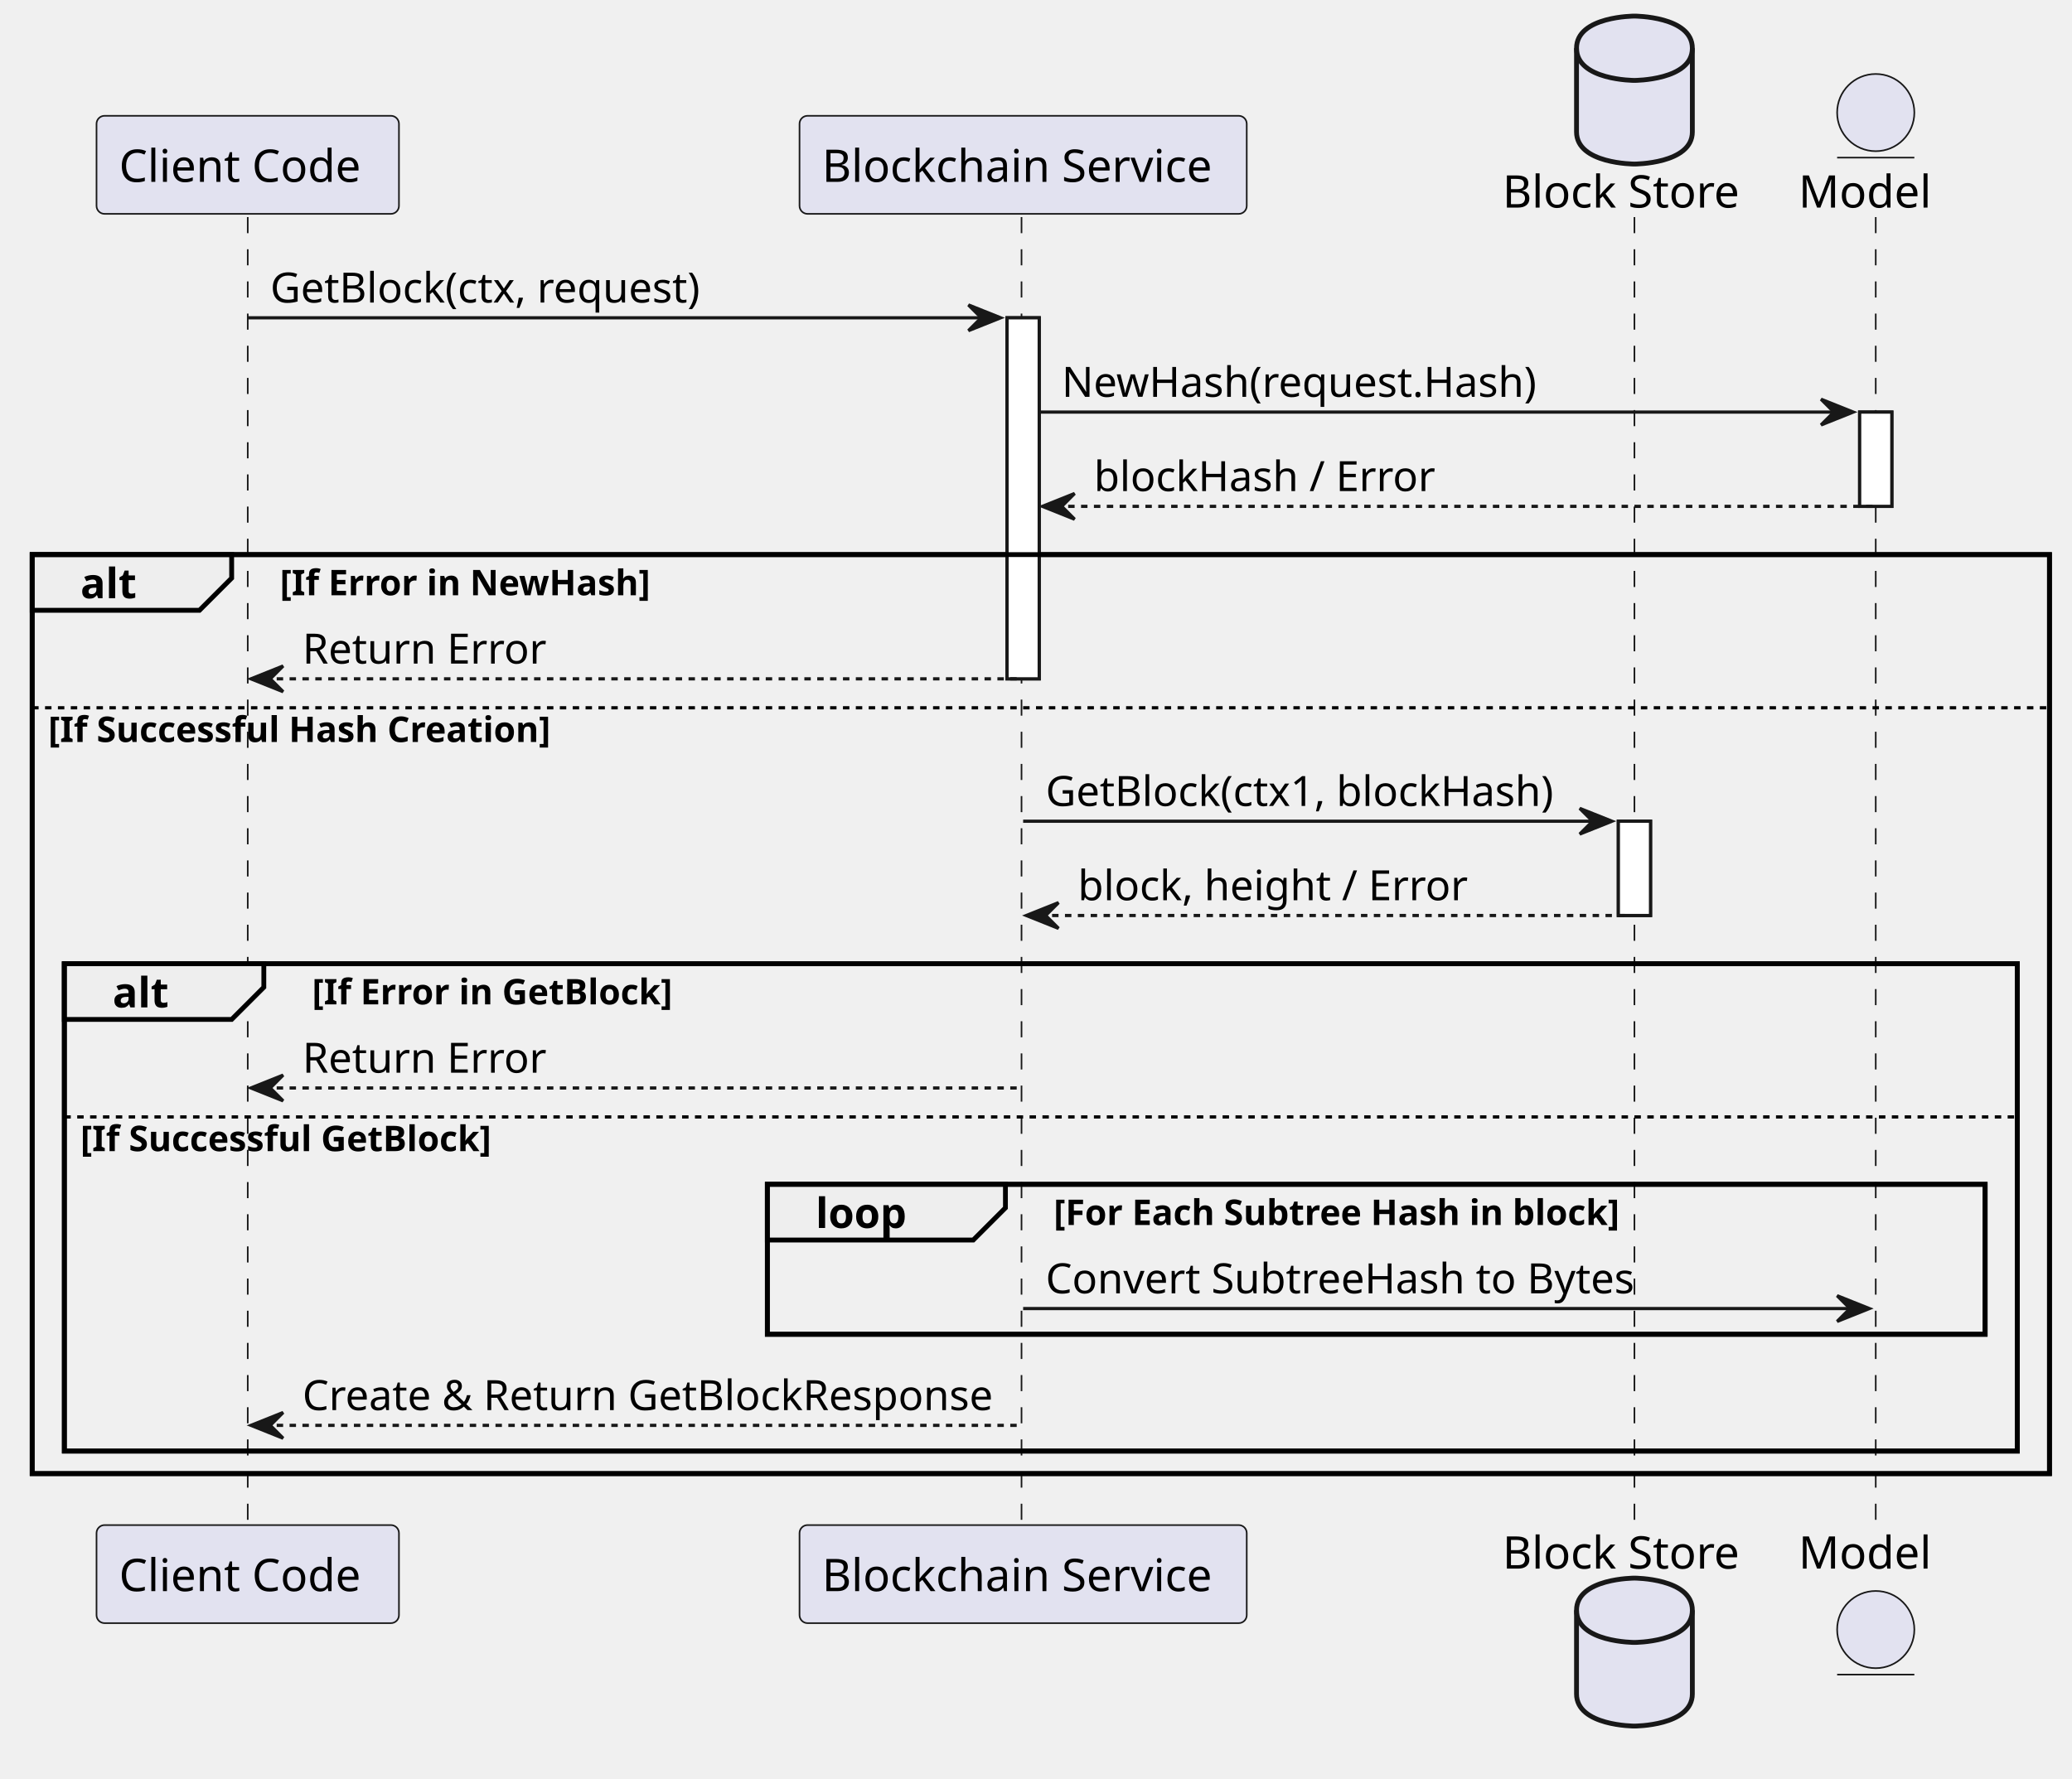
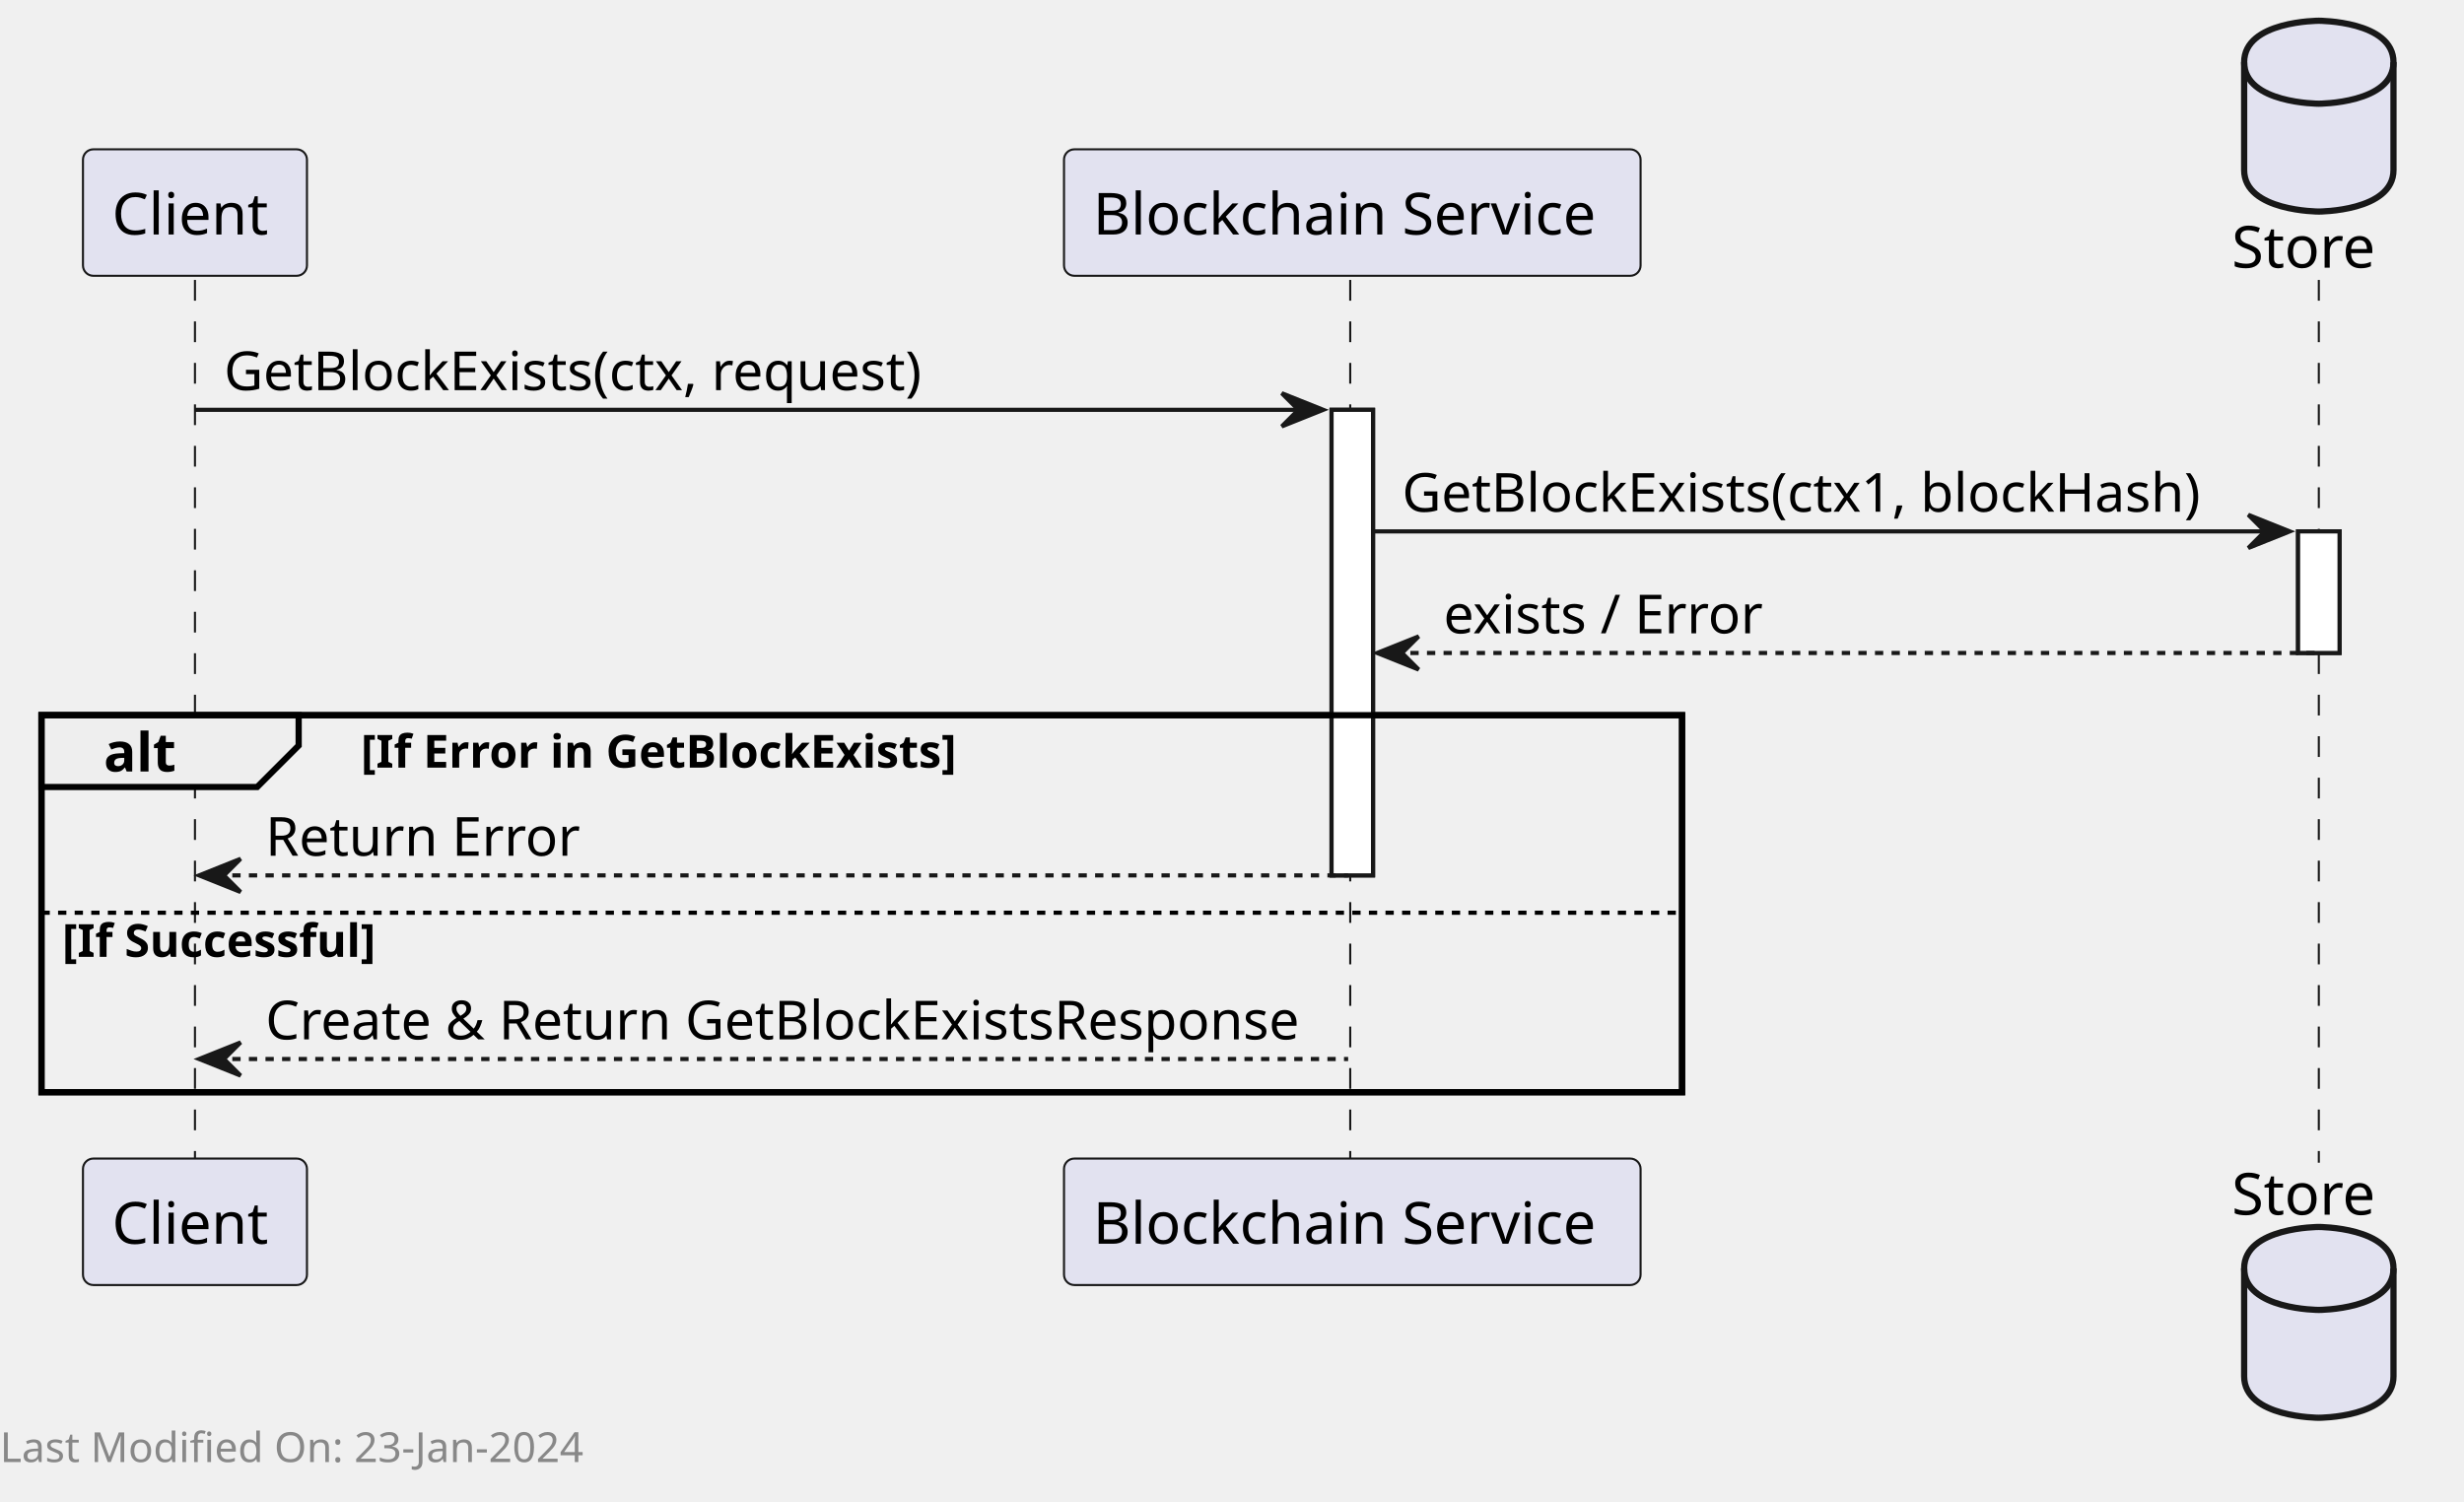
- <svg xmlns="http://www.w3.org/2000/svg" contentStyleType="text/css" height="553" preserveAspectRatio="none" viewBox="0 0 644 553" width="644" zoomAndPan="magnify">
-   <path d="m313 98.799h10v112.242h-10z" fill="#fff" stroke="#181818" />
-   <path d="m503 255.307h10v29.311h-10z" fill="#fff" stroke="#181818" />
-   <path d="m578 128.109h10v29.311h-10z" fill="#fff" stroke="#181818" />
-   <path d="m10 172.42h627v285.705h-627z" fill="none" stroke="#000" stroke-width="1.5" />
-   <path d="m20 299.617h607v151.508h-607z" fill="none" stroke="#000" stroke-width="1.5" />
-   <path d="m238.5 368.193h378.5v46.621h-378.5z" fill="none" stroke="#000" stroke-width="1.5" />
-   <path d="m77 67.488v407.637" stroke="#181818" stroke-dasharray="5 5" stroke-width=".5" />
-   <path d="m317.5 67.488v407.637" stroke="#181818" stroke-dasharray="5 5" stroke-width=".5" />
-   <path d="m508 67.488v407.637" stroke="#181818" stroke-dasharray="5 5" stroke-width=".5" />
-   <path d="m583 67.488v407.637" stroke="#181818" stroke-dasharray="5 5" stroke-width=".5" />
-   <rect fill="#e2e2f0" height="30.488" rx="2.5" stroke="#181818" stroke-width=".5" width="94" x="30" y="36" />
-   <text font-family="sans-serif" font-size="14" lengthAdjust="spacing" textLength="80" x="37" y="56.535">Client Code</text>
-   <rect fill="#e2e2f0" height="30.488" rx="2.5" stroke="#181818" stroke-width=".5" width="94" x="30" y="474.125" />
-   <text font-family="sans-serif" font-size="14" lengthAdjust="spacing" textLength="80" x="37" y="494.66">Client Code</text>
-   <rect fill="#e2e2f0" height="30.488" rx="2.5" stroke="#181818" stroke-width=".5" width="139" x="248.5" y="36" />
-   <text font-family="sans-serif" font-size="14" lengthAdjust="spacing" textLength="125" x="255.5" y="56.535">Blockchain Service</text>
-   <rect fill="#e2e2f0" height="30.488" rx="2.5" stroke="#181818" stroke-width=".5" width="139" x="248.5" y="474.125" />
-   <text font-family="sans-serif" font-size="14" lengthAdjust="spacing" textLength="125" x="255.5" y="494.66">Blockchain Service</text>
-   <text font-family="sans-serif" font-size="14" lengthAdjust="spacing" textLength="76" x="467" y="64.535">Block Store</text>
-   <path d="m490 15c0-10 18-10 18-10s18 0 18 10v26c0 10-18 10-18 10s-18 0-18-10z" fill="#e2e2f0" stroke="#181818" stroke-width="1.5" />
-   <path d="m490 15c0 10 18 10 18 10s18 0 18-10" fill="none" stroke="#181818" stroke-width="1.5" />
-   <text font-family="sans-serif" font-size="14" lengthAdjust="spacing" textLength="76" x="467" y="487.66">Block Store</text>
-   <path d="m490 500.613c0-10 18-10 18-10s18 0 18 10v26c0 10-18 10-18 10s-18 0-18-10z" fill="#e2e2f0" stroke="#181818" stroke-width="1.5" />
-   <path d="m490 500.613c0 10 18 10 18 10s18 0 18-10" fill="none" stroke="#181818" stroke-width="1.5" />
-   <text font-family="sans-serif" font-size="14" lengthAdjust="spacing" textLength="42" x="559" y="64.535">Model</text>
-   <ellipse cx="583" cy="35" fill="#e2e2f0" rx="12" ry="12" stroke="#181818" stroke-width=".5" />
-   <path d="m571 49h24" stroke="#181818" stroke-width=".5" />
-   <text font-family="sans-serif" font-size="14" lengthAdjust="spacing" textLength="42" x="559" y="487.66">Model</text>
+ <svg xmlns="http://www.w3.org/2000/svg" contentStyleType="text/css" height="362" preserveAspectRatio="none" viewBox="0 0 594 362" width="594" zoomAndPan="magnify">
+   <path d="m321 98.799h10v112.242h-10z" fill="#fff" stroke="#181818" />
+   <path d="m554 128.109h10v29.311h-10z" fill="#fff" stroke="#181818" />
+   <path d="m10 172.42h395.5v90.887h-395.5z" fill="none" stroke="#000" stroke-width="1.5" />
+   <path d="m47 67.488v212.818" stroke="#181818" stroke-dasharray="5 5" stroke-width=".5" />
+   <path d="m325.5 67.488v212.818" stroke="#181818" stroke-dasharray="5 5" stroke-width=".5" />
+   <path d="m559 67.488v212.818" stroke="#181818" stroke-dasharray="5 5" stroke-width=".5" />
+   <rect fill="#e2e2f0" height="30.488" rx="2.5" stroke="#181818" stroke-width=".5" width="54" x="20" y="36" />
+   <text font-family="sans-serif" font-size="14" lengthAdjust="spacing" textLength="40" x="27" y="56.535">Client</text>
+   <rect fill="#e2e2f0" height="30.488" rx="2.5" stroke="#181818" stroke-width=".5" width="54" x="20" y="279.307" />
+   <text font-family="sans-serif" font-size="14" lengthAdjust="spacing" textLength="40" x="27" y="299.842">Client</text>
+   <rect fill="#e2e2f0" height="30.488" rx="2.5" stroke="#181818" stroke-width=".5" width="139" x="256.5" y="36" />
+   <text font-family="sans-serif" font-size="14" lengthAdjust="spacing" textLength="125" x="263.5" y="56.535">Blockchain Service</text>
+   <rect fill="#e2e2f0" height="30.488" rx="2.5" stroke="#181818" stroke-width=".5" width="139" x="256.5" y="279.307" />
+   <text font-family="sans-serif" font-size="14" lengthAdjust="spacing" textLength="125" x="263.5" y="299.842">Blockchain Service</text>
+   <text font-family="sans-serif" font-size="14" lengthAdjust="spacing" textLength="36" x="538" y="64.535">Store</text>
+   <path d="m541 15c0-10 18-10 18-10s18 0 18 10v26c0 10-18 10-18 10s-18 0-18-10z" fill="#e2e2f0" stroke="#181818" stroke-width="1.5" />
+   <path d="m541 15c0 10 18 10 18 10s18 0 18-10" fill="none" stroke="#181818" stroke-width="1.5" />
+   <text font-family="sans-serif" font-size="14" lengthAdjust="spacing" textLength="36" x="538" y="292.842">Store</text>
  <g stroke="#181818">
-     <ellipse cx="583" cy="506.613" fill="#e2e2f0" rx="12" ry="12" stroke-width=".5" />
-     <path d="m571 520.613h24" stroke-width=".5" />
-     <path d="m313 98.799h10v112.242h-10z" fill="#fff" />
-     <path d="m503 255.307h10v29.311h-10z" fill="#fff" />
-     <path d="m578 128.109h10v29.311h-10z" fill="#fff" />
-     <path d="m301 94.799 10 4-10 4 4-4z" fill="#181818" />
-     <path d="m77 98.799h230" />
+     <path d="m541 305.795c0-10 18-10 18-10s18 0 18 10v26c0 10-18 10-18 10s-18 0-18-10z" fill="#e2e2f0" stroke-width="1.5" />
+     <path d="m541 305.795c0 10 18 10 18 10s18 0 18-10" fill="none" stroke-width="1.5" />
+     <path d="m321 98.799h10v112.242h-10z" fill="#fff" />
+     <path d="m554 128.109h10v29.311h-10z" fill="#fff" />
+     <path d="m309 94.799 10 4-10 4 4-4z" fill="#181818" />
+     <path d="m47 98.799h268" />
  </g>
-   <text font-family="sans-serif" font-size="13" lengthAdjust="spacing" textLength="138" x="84" y="94.057">GetBlock(ctx, request)</text>
-   <path d="m566 124.109 10 4-10 4 4-4z" fill="#181818" stroke="#181818" />
-   <path d="m323 128.109h249" stroke="#181818" />
-   <text font-family="sans-serif" font-size="13" lengthAdjust="spacing" textLength="150" x="330" y="123.367">NewHash(request.Hash)</text>
-   <path d="m334 153.42-10 4 10 4-4-4z" fill="#181818" stroke="#181818" />
-   <path d="m328 157.42h254" stroke="#181818" stroke-dasharray="2 2" />
-   <text font-family="sans-serif" font-size="13" lengthAdjust="spacing" textLength="112" x="340" y="152.678">blockHash / Error</text>
+   <text font-family="sans-serif" font-size="13" lengthAdjust="spacing" textLength="176" x="54" y="94.057">GetBlockExists(ctx, request)</text>
+   <path d="m542 124.109 10 4-10 4 4-4z" fill="#181818" stroke="#181818" />
+   <path d="m331 128.109h217" stroke="#181818" />
+   <text font-family="sans-serif" font-size="13" lengthAdjust="spacing" textLength="204" x="338" y="123.367">GetBlockExists(ctx1, blockHash)</text>
+   <path d="m342 153.42-10 4 10 4-4-4z" fill="#181818" stroke="#181818" />
+   <path d="m336 157.42h222" stroke="#181818" stroke-dasharray="2 2" />
+   <text font-family="sans-serif" font-size="13" lengthAdjust="spacing" textLength="83" x="348" y="152.678">exists / Error</text>
  <path d="m10 172.42h62v7.311l-10 10h-52z" fill="#eee" stroke="#000" stroke-width="1.5" />
-   <path d="m10 172.42h627v285.705h-627z" fill="none" stroke="#000" stroke-width="1.5" />
+   <path d="m10 172.42h395.5v90.887h-395.5z" fill="none" stroke="#000" stroke-width="1.5" />
  <text font-family="sans-serif" font-size="13" font-weight="bold" lengthAdjust="spacing" textLength="17" x="25" y="185.988">alt</text>
-   <text font-family="sans-serif" font-size="11" font-weight="bold" lengthAdjust="spacing" textLength="120" x="87" y="185.055">[If Error in NewHash]</text>
-   <path d="m88 207.041-10 4 10 4-4-4z" fill="#181818" stroke="#181818" />
-   <path d="m82 211.041h235" stroke="#181818" stroke-dasharray="2 2" />
-   <text font-family="sans-serif" font-size="13" lengthAdjust="spacing" textLength="75" x="94" y="206.299">Return Error</text>
-   <path d="m10 220.041h627" stroke="#000" stroke-dasharray="2 2" />
-   <text font-family="sans-serif" font-size="11" font-weight="bold" lengthAdjust="spacing" textLength="163" x="15" y="230.676">[If Successful Hash Creation]</text>
-   <path d="m491 251.307 10 4-10 4 4-4z" fill="#181818" stroke="#181818" />
-   <path d="m318 255.307h179" stroke="#181818" />
-   <text font-family="sans-serif" font-size="13" lengthAdjust="spacing" textLength="166" x="325" y="250.565">GetBlock(ctx1, blockHash)</text>
-   <path d="m329 280.617-10 4 10 4-4-4z" fill="#181818" stroke="#181818" />
-   <path d="m323 284.617h184" stroke="#181818" stroke-dasharray="2 2" />
-   <text font-family="sans-serif" font-size="13" lengthAdjust="spacing" textLength="128" x="335" y="279.875">block, height / Error</text>
-   <path d="m20 299.617h62v7.311l-10 10h-52z" fill="#eee" stroke="#000" stroke-width="1.5" />
-   <path d="m20 299.617h607v151.508h-607z" fill="none" stroke="#000" stroke-width="1.5" />
-   <text font-family="sans-serif" font-size="13" font-weight="bold" lengthAdjust="spacing" textLength="17" x="35" y="313.185">alt</text>
-   <text font-family="sans-serif" font-size="11" font-weight="bold" lengthAdjust="spacing" textLength="118" x="97" y="312.252">[If Error in GetBlock]</text>
-   <path d="m88 334.238-10 4 10 4-4-4z" fill="#181818" stroke="#181818" />
-   <path d="m82 338.238h235" stroke="#181818" stroke-dasharray="2 2" />
-   <text font-family="sans-serif" font-size="13" lengthAdjust="spacing" textLength="75" x="94" y="333.496">Return Error</text>
-   <path d="m20 347.238h607" stroke="#000" stroke-dasharray="2 2" />
-   <text font-family="sans-serif" font-size="11" font-weight="bold" lengthAdjust="spacing" textLength="133" x="25" y="357.873">[If Successful GetBlock]</text>
-   <path d="m238.5 368.193h74v7.311l-10 10h-64z" fill="#eee" stroke="#000" stroke-width="1.5" />
-   <path d="m238.5 368.193h378.5v46.621h-378.5z" fill="none" stroke="#000" stroke-width="1.5" />
-   <text font-family="sans-serif" font-size="13" font-weight="bold" lengthAdjust="spacing" textLength="29" x="253.5" y="381.762">loop</text>
-   <text font-family="sans-serif" font-size="11" font-weight="bold" lengthAdjust="spacing" textLength="183" x="327.5" y="380.828">[For Each Subtree Hash in block]</text>
-   <path d="m571 402.815 10 4-10 4 4-4z" fill="#181818" stroke="#181818" />
-   <path d="m318 406.815h259" stroke="#181818" />
-   <text font-family="sans-serif" font-size="13" lengthAdjust="spacing" textLength="186" x="325" y="402.072">Convert SubtreeHash to Bytes</text>
-   <path d="m88 439.125-10 4 10 4-4-4z" fill="#181818" stroke="#181818" />
-   <path d="m82 443.125h235" stroke="#181818" stroke-dasharray="2 2" />
-   <text font-family="sans-serif" font-size="13" lengthAdjust="spacing" textLength="217" x="94" y="438.383">Create &amp; Return GetBlockResponse</text>
+   <text font-family="sans-serif" font-size="11" font-weight="bold" lengthAdjust="spacing" textLength="151" x="87" y="185.055">[If Error in GetBlockExists]</text>
+   <path d="m58 207.041-10 4 10 4-4-4z" fill="#181818" stroke="#181818" />
+   <path d="m52 211.041h273" stroke="#181818" stroke-dasharray="2 2" />
+   <text font-family="sans-serif" font-size="13" lengthAdjust="spacing" textLength="75" x="64" y="206.299">Return Error</text>
+   <path d="m10 220.041h395.5" stroke="#000" stroke-dasharray="2 2" />
+   <text font-family="sans-serif" font-size="11" font-weight="bold" lengthAdjust="spacing" textLength="80" x="15" y="230.676">[If Successful]</text>
+   <path d="m58 251.307-10 4 10 4-4-4z" fill="#181818" stroke="#181818" />
+   <path d="m52 255.307h273" stroke="#181818" stroke-dasharray="2 2" />
+   <text font-family="sans-serif" font-size="13" lengthAdjust="spacing" textLength="255" x="64" y="250.565">Create &amp; Return GetBlockExistsResponse</text>
+   <text fill="#888" font-family="sans-serif" font-size="10" lengthAdjust="spacing" textLength="152" y="352.463">Last Modified On: 23-Jan-2024</text>
</svg>
